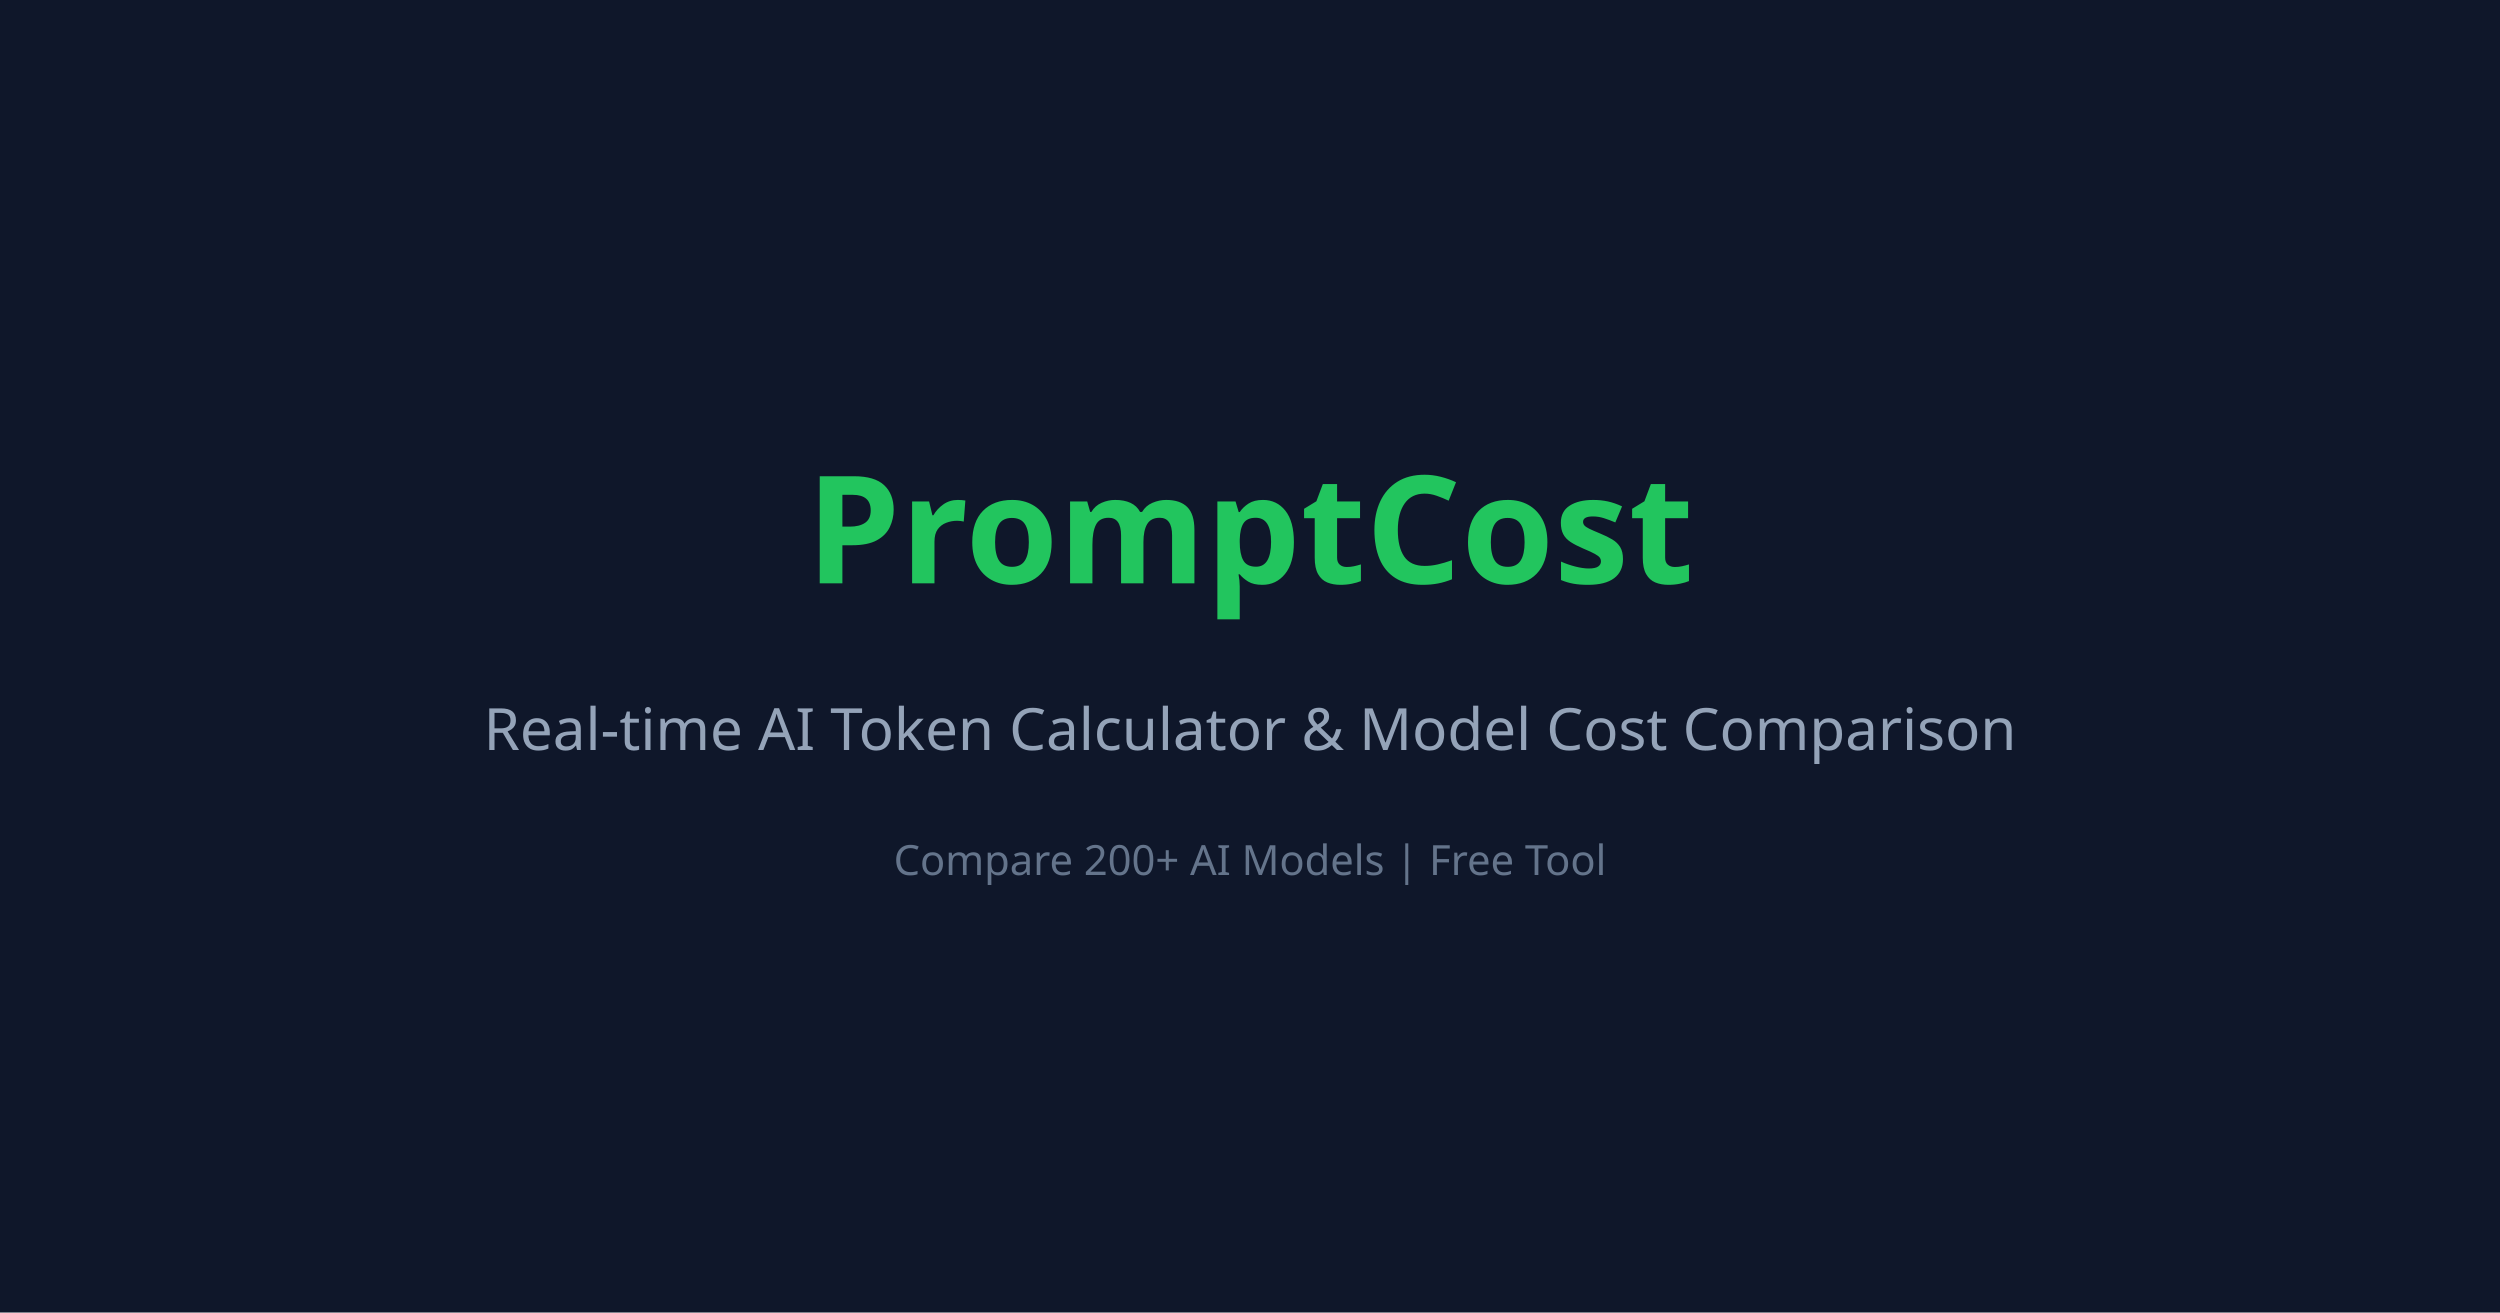
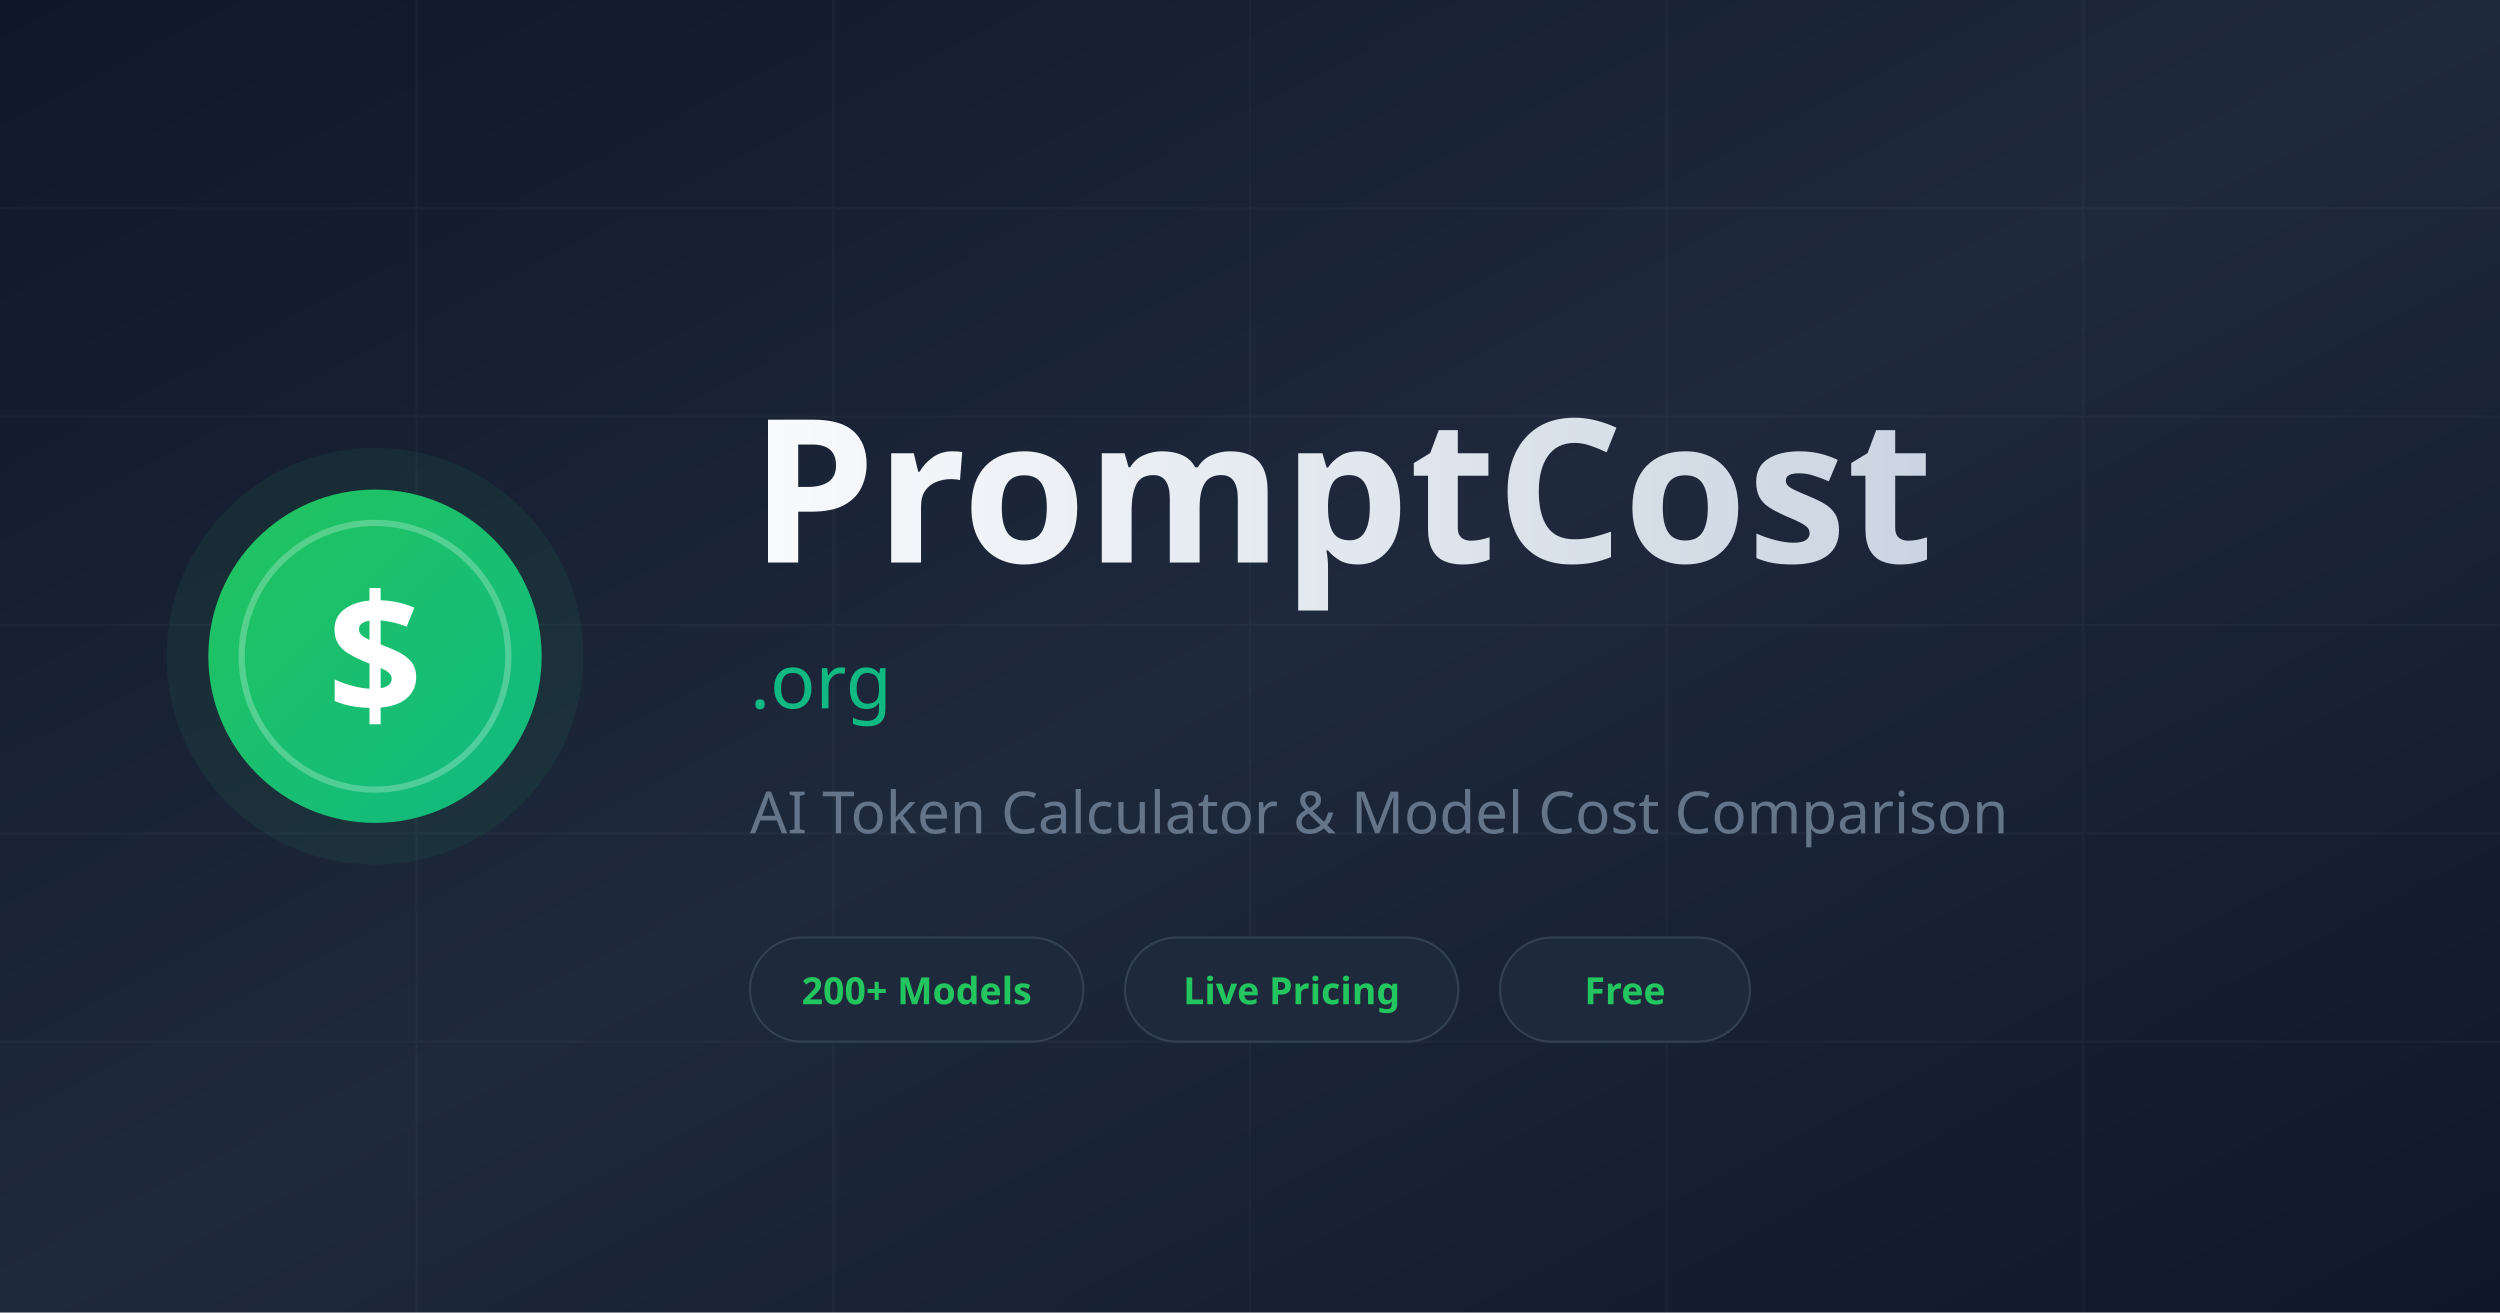
<svg xmlns="http://www.w3.org/2000/svg" width="1200" height="630" viewBox="0 0 1200 630">
-   <rect fill="#0f172a" width="1200" height="630" />
-   <text x="600" y="280" font-family="system-ui, sans-serif" font-size="72" fill="#22c55e" text-anchor="middle" font-weight="800">PromptCost</text>
-   <text x="600" y="360" font-family="system-ui, sans-serif" font-size="28" fill="#94a3b8" text-anchor="middle">Real-time AI Token Calculator &amp; Model Cost Comparison</text>
-   <text x="600" y="420" font-family="system-ui, sans-serif" font-size="20" fill="#64748b" text-anchor="middle">Compare 200+ AI Models | Free Tool</text>
+   <defs>
+     <linearGradient id="bg" x1="0%" y1="0%" x2="100%" y2="100%">
+       <stop offset="0%" style="stop-color:#0f172a" />
+       <stop offset="50%" style="stop-color:#1e293b" />
+       <stop offset="100%" style="stop-color:#0f172a" />
+     </linearGradient>
+     <linearGradient id="coin" x1="0%" y1="0%" x2="100%" y2="100%">
+       <stop offset="0%" style="stop-color:#22c55e" />
+       <stop offset="100%" style="stop-color:#10b981" />
+     </linearGradient>
+     <linearGradient id="textBlue" x1="0%" y1="0%" x2="100%" y2="0%">
+       <stop offset="0%" style="stop-color:#f8fafc" />
+       <stop offset="100%" style="stop-color:#cbd5e1" />
+     </linearGradient>
+   </defs>
+   <rect width="1200" height="630" fill="url(#bg)" />
+   <g opacity="0.03">
+     <line x1="0" y1="100" x2="1200" y2="100" stroke="#fff" stroke-width="1" />
+     <line x1="0" y1="200" x2="1200" y2="200" stroke="#fff" stroke-width="1" />
+     <line x1="0" y1="300" x2="1200" y2="300" stroke="#fff" stroke-width="1" />
+     <line x1="0" y1="400" x2="1200" y2="400" stroke="#fff" stroke-width="1" />
+     <line x1="0" y1="500" x2="1200" y2="500" stroke="#fff" stroke-width="1" />
+     <line x1="200" y1="0" x2="200" y2="630" stroke="#fff" stroke-width="1" />
+     <line x1="400" y1="0" x2="400" y2="630" stroke="#fff" stroke-width="1" />
+     <line x1="600" y1="0" x2="600" y2="630" stroke="#fff" stroke-width="1" />
+     <line x1="800" y1="0" x2="800" y2="630" stroke="#fff" stroke-width="1" />
+     <line x1="1000" y1="0" x2="1000" y2="630" stroke="#fff" stroke-width="1" />
+   </g>
+   <g transform="translate(180, 315)">
+     <circle cx="0" cy="0" r="100" fill="#22c55e" opacity="0.08" />
+     <circle cx="0" cy="0" r="80" fill="url(#coin)" />
+     <circle cx="0" cy="0" r="64" fill="none" stroke="rgba(255,255,255,0.25)" stroke-width="3" />
+     <text x="0" y="28" font-family="system-ui, sans-serif" font-size="80" font-weight="800" fill="white" text-anchor="middle">$</text>
+   </g>
+   <text x="360" y="270" font-family="system-ui, sans-serif" font-size="96" font-weight="800" fill="url(#textBlue)">PromptCost</text>
+   <text x="360" y="340" font-family="system-ui, sans-serif" font-size="36" fill="#10b981">.org</text>
+   <text x="360" y="400" font-family="system-ui, sans-serif" font-size="28" fill="#64748b">AI Token Calculator &amp; Model Cost Comparison</text>
+   <g transform="translate(360, 450)">
+     <rect x="0" y="0" width="160" height="50" rx="25" fill="#1e293b" stroke="#334155" />
+     <text x="80" y="32" font-family="system-ui, sans-serif" font-size="18" font-weight="600" fill="#22c55e" text-anchor="middle">200+ Models</text>
+   </g>
+   <g transform="translate(540, 450)">
+     <rect x="0" y="0" width="160" height="50" rx="25" fill="#1e293b" stroke="#334155" />
+     <text x="80" y="32" font-family="system-ui, sans-serif" font-size="18" font-weight="600" fill="#22c55e" text-anchor="middle">Live Pricing</text>
+   </g>
+   <g transform="translate(720, 450)">
+     <rect x="0" y="0" width="120" height="50" rx="25" fill="#1e293b" stroke="#334155" />
+     <text x="60" y="32" font-family="system-ui, sans-serif" font-size="18" font-weight="600" fill="#22c55e" text-anchor="middle">Free</text>
+   </g>
</svg>
